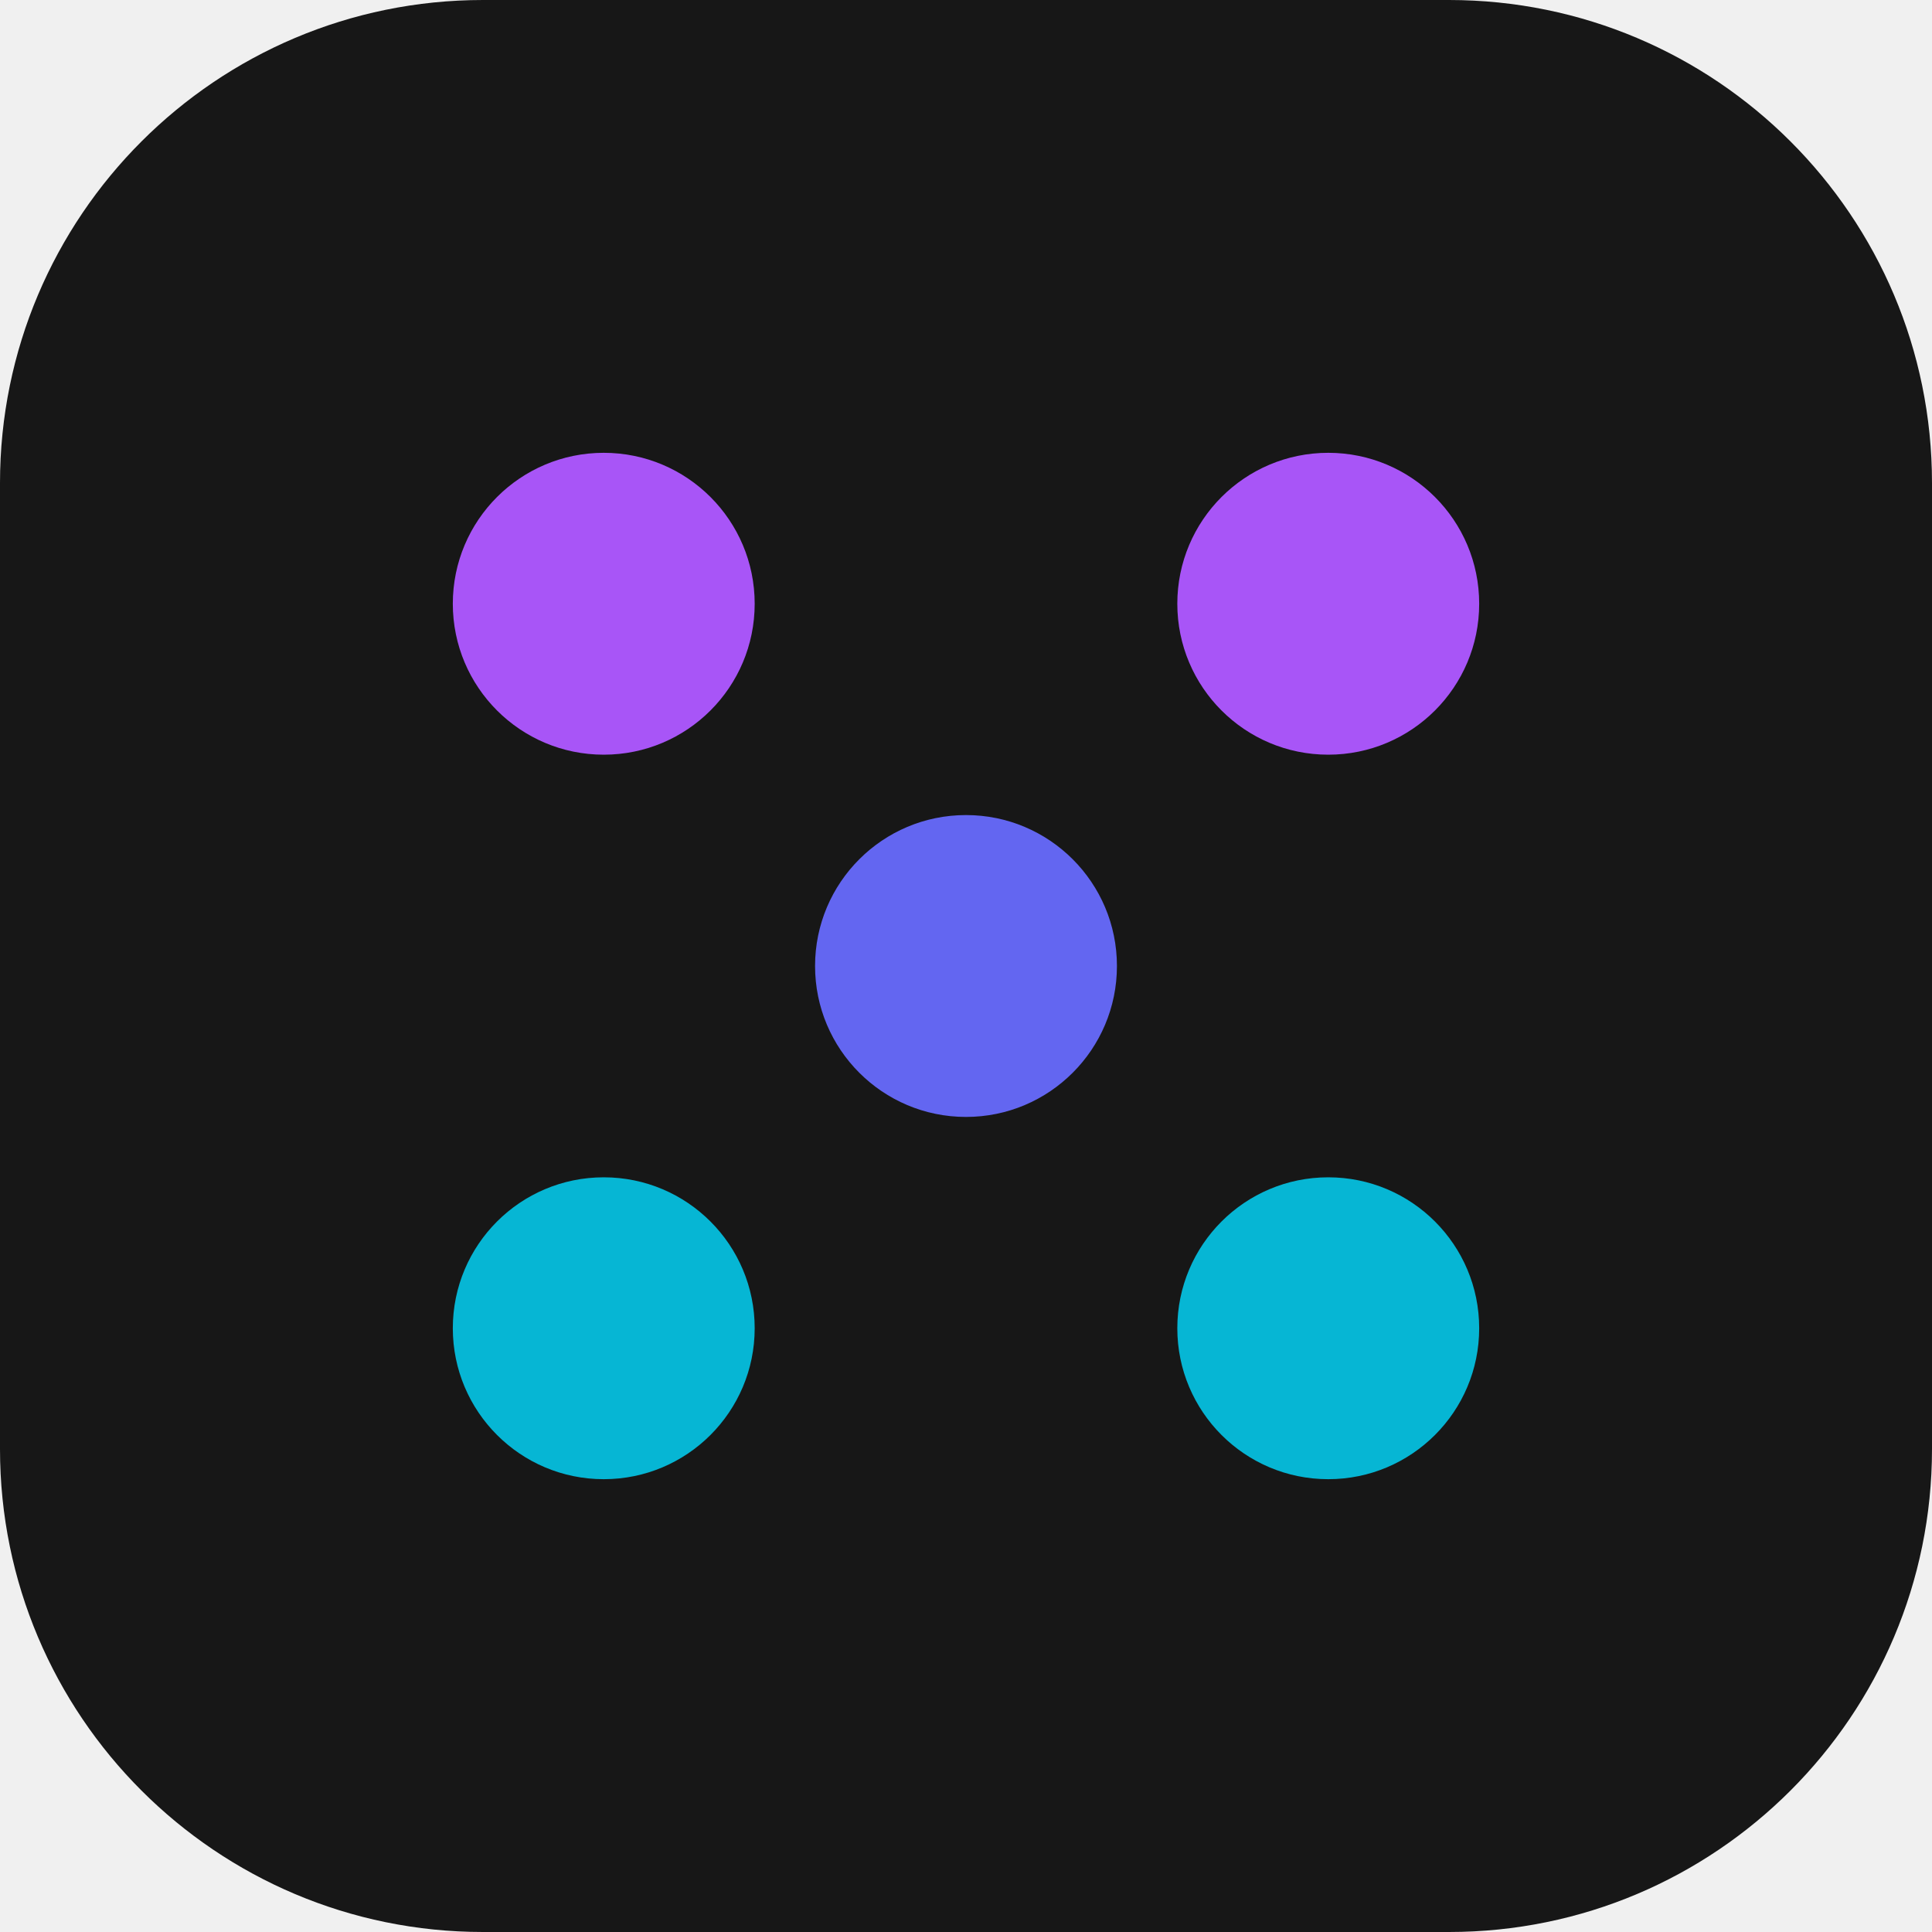
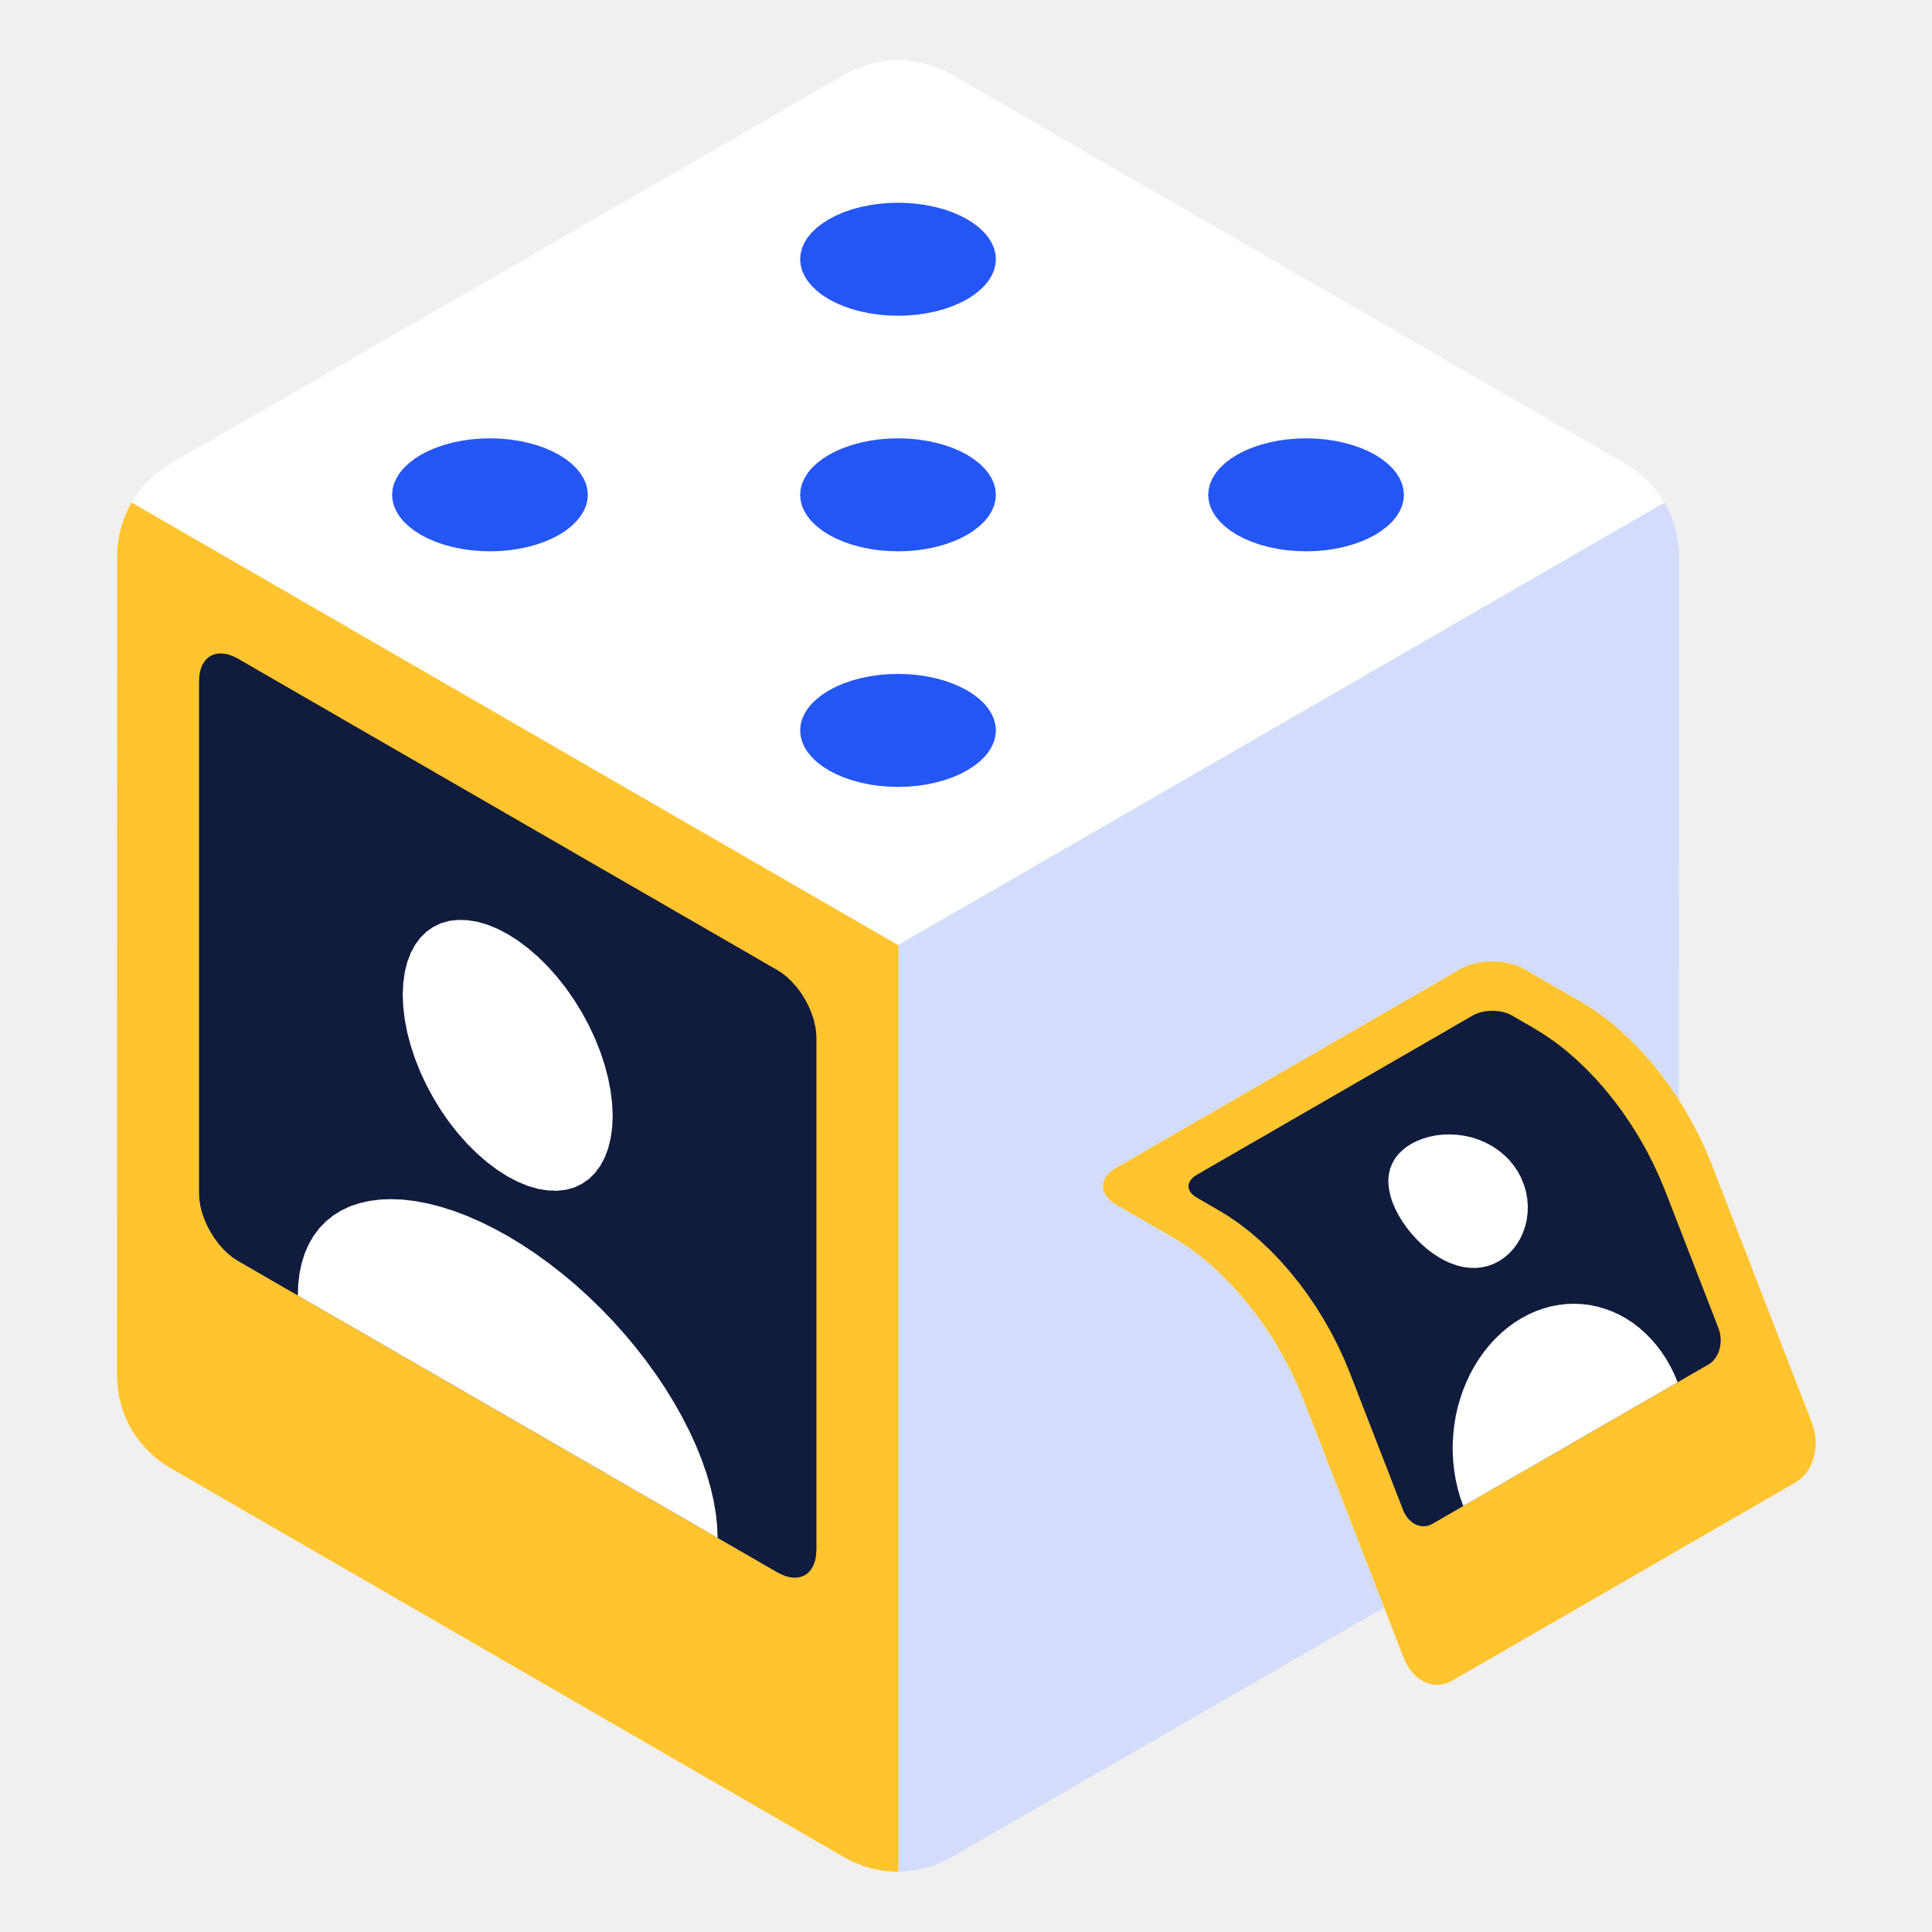
- <svg xmlns="http://www.w3.org/2000/svg" viewBox="0 0 32 32">
-   <rect width="32" height="32" rx="8" fill="#171717" />
-   <circle cx="10" cy="10" r="2.5" fill="#a855f7" />
-   <circle cx="22" cy="10" r="2.5" fill="#a855f7" />
-   <circle cx="16" cy="16" r="2.5" fill="#6366f1" />
-   <circle cx="10" cy="22" r="2.5" fill="#06b6d4" />
-   <circle cx="22" cy="22" r="2.5" fill="#06b6d4" />
+ <svg xmlns="http://www.w3.org/2000/svg" width="512" height="512" viewBox="0 0 512 512" fill="none">
+   <path d="M43.5 154L225 258V438L43.5 336V154Z" fill="#101B3D" />
+   <path d="M304.5 313L396 259.5L441.5 294L467 360L373.5 415.5L351 360L304.5 313Z" fill="#101B3D" />
+   <path d="M237.94 250.663V250.68H237.957H237.973H237.99H238.006H238.023V250.663H238.039L441.175 133.381L440.483 132.162L438.918 129.988L437.172 127.945L435.228 126.1L433.103 124.437L430.846 122.987L252.156 19.756L249.768 18.52L247.264 17.515L244.694 16.758L242.059 16.264L239.374 16H236.689L234.02 16.247L231.385 16.758L228.798 17.515L226.311 18.52L223.923 19.739L45.166 122.888L42.91 124.338L40.801 126.001L38.857 127.863L37.095 129.889L35.53 132.08L34.789 133.381L237.924 250.663H237.94ZM258.02 78.199L256.323 79.286L254.429 80.275L252.387 81.148L250.212 81.905L247.906 82.531L245.501 83.025L243.047 83.388L240.527 83.602L237.99 83.668L235.437 83.602L232.916 83.388L230.462 83.025L228.057 82.531L225.751 81.905L223.577 81.148L221.534 80.275L219.64 79.286L217.943 78.199L216.428 77.013L215.11 75.761L214.023 74.427L213.166 73.043L212.54 71.627L212.178 70.161L212.046 68.695L212.178 67.229L212.54 65.779L213.166 64.346L214.023 62.962L215.11 61.645L216.428 60.376L217.943 59.207L219.64 58.119L221.534 57.131L223.577 56.258L225.751 55.5L228.057 54.874L230.462 54.38L232.916 54.018L235.437 53.804L237.99 53.721L240.527 53.804L243.047 54.018L245.501 54.38L247.906 54.874L250.212 55.5L252.387 56.258L254.429 57.131L256.323 58.119L258.02 59.207L259.536 60.376L260.853 61.645L261.94 62.962L262.797 64.346L263.423 65.779L263.785 67.229L263.917 68.695L263.785 70.161L263.423 71.627L262.797 73.043L261.94 74.427L260.853 75.761L259.536 77.013L258.02 78.199ZM149.896 140.629L148.183 141.716L146.289 142.704L144.247 143.577L142.072 144.335L139.766 144.961L137.378 145.455L134.907 145.817L132.387 146.032L129.85 146.098L127.297 146.032L124.793 145.817L122.322 145.455L119.917 144.961L117.627 144.335L115.437 143.577L113.394 142.704L111.5 141.716L109.803 140.629L108.288 139.443L106.97 138.191L105.883 136.857L105.026 135.473L104.417 134.056L104.038 132.607L103.906 131.141L104.038 129.658L104.417 128.209L105.026 126.792L105.883 125.408L106.97 124.074L108.288 122.822L109.803 121.636L111.5 120.549L113.394 119.561L115.437 118.688L117.627 117.93L119.917 117.304L122.322 116.81L124.793 116.448L127.297 116.233L129.85 116.168L132.387 116.233L134.907 116.448L137.378 116.81L139.766 117.304L142.072 117.93L144.247 118.688L146.289 119.561L148.183 120.549L149.896 121.636L151.412 122.822L152.713 124.074L153.8 125.408L154.657 126.792L155.283 128.209L155.645 129.658L155.777 131.141L155.645 132.607L155.283 134.056L154.657 135.473L153.8 136.857L152.713 138.191L151.412 139.443L149.896 140.629ZM258.02 140.629L256.323 141.716L254.429 142.704L252.387 143.577L250.212 144.335L247.906 144.961L245.501 145.455L243.047 145.817L240.527 146.032L237.99 146.098L235.437 146.032L232.916 145.817L230.462 145.455L228.057 144.961L225.751 144.335L223.577 143.577L221.534 142.704L219.64 141.716L217.943 140.629L216.428 139.443L215.11 138.191L214.023 136.857L213.166 135.473L212.54 134.056L212.178 132.607L212.046 131.141L212.178 129.658L212.54 128.209L213.166 126.792L214.023 125.408L215.11 124.074L216.428 122.822L217.943 121.636L219.64 120.549L221.534 119.561L223.577 118.688L225.751 117.93L228.057 117.304L230.462 116.81L232.916 116.448L235.437 116.233L237.99 116.168L240.527 116.233L243.047 116.448L245.501 116.81L247.906 117.304L250.212 117.93L252.387 118.688L254.429 119.561L256.323 120.549L258.02 121.636L259.536 122.822L260.853 124.074L261.94 125.408L262.797 126.792L263.423 128.209L263.785 129.658L263.917 131.141L263.785 132.607L263.423 134.056L262.797 135.473L261.94 136.857L260.853 138.191L259.536 139.443L258.02 140.629ZM367.676 139.443L366.16 140.629L364.463 141.716L362.569 142.704L360.527 143.577L358.336 144.335L356.046 144.961L353.641 145.455L351.187 145.817L348.667 146.032L346.113 146.098L343.577 146.032L341.056 145.817L338.586 145.455L336.197 144.961L333.891 144.335L331.717 143.577L329.674 142.704L327.78 141.716L326.067 140.629L324.551 139.443L323.25 138.191L322.163 136.857L321.306 135.473L320.68 134.056L320.318 132.607L320.186 131.141L320.318 129.658L320.68 128.209L321.306 126.792L322.163 125.408L323.25 124.074L324.551 122.822L326.067 121.636L327.78 120.549L329.674 119.561L331.717 118.688L333.891 117.93L336.197 117.304L338.586 116.81L341.056 116.448L343.577 116.233L346.113 116.168L348.667 116.233L351.187 116.448L353.641 116.81L356.046 117.304L358.336 117.93L360.527 118.688L362.569 119.561L364.463 120.549L366.16 121.636L367.676 122.822L368.993 124.074L370.081 125.408L370.937 126.792L371.547 128.209L371.925 129.658L372.057 131.141L371.925 132.607L371.547 134.056L370.937 135.473L370.081 136.857L368.993 138.191L367.676 139.443ZM259.536 201.889L258.02 203.058L256.323 204.146L254.429 205.134L252.387 206.007L250.212 206.765L247.906 207.391L245.501 207.901L243.047 208.247L240.527 208.461L237.99 208.544L235.437 208.461L232.916 208.247L230.462 207.901L228.057 207.391L225.751 206.765L223.577 206.007L221.534 205.134L219.64 204.146L217.943 203.058L216.428 201.889L215.11 200.621L214.023 199.303L213.166 197.919L212.54 196.486L212.178 195.036L212.046 193.57L212.178 192.104L212.54 190.638L213.166 189.222L214.023 187.838L215.11 186.504L216.428 185.252L217.943 184.066L219.64 182.979L221.534 181.99L223.577 181.117L225.751 180.36L228.057 179.734L230.462 179.24L232.916 178.877L235.437 178.663L237.99 178.597L240.527 178.663L243.047 178.877L245.501 179.24L247.906 179.734L250.212 180.36L252.387 181.117L254.429 181.99L256.323 182.979L258.02 184.066L259.536 185.252L260.853 186.504L261.94 187.838L262.797 189.222L263.423 190.638L263.785 192.104L263.917 193.57L263.785 195.036L263.423 196.486L262.797 197.919L261.94 199.303L260.853 200.621L259.536 201.889Z" fill-rule="evenodd" clip-rule="evenodd" fill="white" />
+   <path d="M237.924 250.482H237.907V250.498H237.891V250.515L237.875 250.531V250.548V250.564V496H239.275L241.943 495.753L244.579 495.242L247.165 494.485L249.652 493.48L252.041 492.261L366.819 426.026L366.391 424.906L364.974 421.266L363.574 417.642L362.157 414.001L360.741 410.361L359.341 406.737L357.924 403.097L356.507 399.456L355.107 395.816L353.691 392.192L352.274 388.552L350.874 384.911L349.457 381.288L348.057 377.647L346.641 374.007L345.224 370.383L343.708 366.759L342.012 363.168L340.167 359.643L338.19 356.184L336.065 352.824L333.809 349.562L331.437 346.416L328.982 343.418L326.413 340.568L323.777 337.883L321.092 335.379L318.341 333.073L315.541 330.965L312.741 329.071L309.924 327.39L307.091 325.76L304.274 324.129L301.457 322.498L298.64 320.884L295.807 319.253L294.786 318.561L293.913 317.82L293.221 317.013L292.71 316.156L292.414 315.267L292.299 314.361L292.414 313.455L292.71 312.565L293.221 311.725L293.913 310.902L294.786 310.161L295.807 309.469L298.575 307.887L301.342 306.29L304.109 304.692L306.86 303.094L309.627 301.496L312.395 299.898L315.162 298.301L317.929 296.703L320.68 295.121L323.448 293.524L326.215 291.926L328.982 290.328L331.75 288.73L334.5 287.132L337.268 285.535L340.035 283.937L342.802 282.339L345.57 280.758L348.321 279.16L351.088 277.562L353.855 275.964L356.623 274.366L359.39 272.769L362.141 271.171L364.908 269.573L367.676 267.992L370.443 266.394L373.21 264.796L375.961 263.198L378.728 261.6L381.496 260.003L384.263 258.405L387.03 256.807L388.2 256.214L389.501 255.72L390.901 255.325L392.384 255.028L393.932 254.847L395.481 254.797L397.045 254.847L398.577 255.028L400.06 255.325L401.476 255.72L402.778 256.214L403.947 256.807L406.764 258.438L409.597 260.069L412.414 261.699L415.231 263.33L418.048 264.961L420.881 266.641L423.681 268.535L426.481 270.627L429.216 272.95L431.917 275.454L434.553 278.122L437.122 280.972L439.577 283.986L441.949 287.116L444.205 290.377L444.93 291.547L444.963 147.432L444.831 144.747L444.452 142.095L443.81 139.475L442.937 136.939L441.817 134.501L441.076 133.2L237.924 250.482Z" fill-rule="evenodd" clip-rule="evenodd" fill="#D3DDFB" />
+   <path d="M259.535 77.013L260.853 75.761L261.94 74.427L262.797 73.043L263.423 71.626L263.785 70.16L263.917 68.694L263.785 67.228L263.423 65.779L262.797 64.346L261.94 62.962L260.853 61.644L259.535 60.376L258.02 59.206L256.323 58.119L254.429 57.131L252.387 56.258L250.212 55.5L247.906 54.874L245.501 54.38L243.047 54.018L240.527 53.804L237.99 53.721L235.437 53.804L232.916 54.018L230.462 54.38L228.057 54.874L225.751 55.5L223.577 56.258L221.534 57.131L219.64 58.119L217.943 59.206L216.428 60.376L215.11 61.644L214.023 62.962L213.166 64.346L212.54 65.779L212.178 67.228L212.046 68.694L212.178 70.16L212.54 71.626L213.166 73.043L214.023 74.427L215.11 75.761L216.428 77.013L217.943 78.199L219.64 79.286L221.534 80.274L223.577 81.147L225.751 81.905L228.057 82.531L230.462 83.025L232.916 83.388L235.437 83.602L237.99 83.668L240.527 83.602L243.047 83.388L245.501 83.025L247.906 82.531L250.212 81.905L252.387 81.147L254.429 80.274L256.323 79.286L258.02 78.199L259.535 77.013ZM151.412 139.443L152.713 138.191L153.8 136.856L154.657 135.473L155.283 134.056L155.645 132.607L155.777 131.141L155.645 129.658L155.283 128.209L154.657 126.792L153.8 125.408L152.713 124.074L151.412 122.822L149.896 121.636L148.183 120.549L146.289 119.561L144.246 118.688L142.072 117.93L139.766 117.304L137.378 116.81L134.907 116.447L132.386 116.233L129.85 116.167L127.297 116.233L124.793 116.447L122.322 116.81L119.917 117.304L117.627 117.93L115.437 118.688L113.394 119.561L111.5 120.549L109.803 121.636L108.288 122.822L106.97 124.074L105.883 125.408L105.026 126.792L104.417 128.209L104.038 129.658L103.906 131.141L104.038 132.607L104.417 134.056L105.026 135.473L105.883 136.856L106.97 138.191L108.288 139.443L109.803 140.629L111.5 141.716L113.394 142.704L115.437 143.577L117.627 144.335L119.917 144.961L122.322 145.455L124.793 145.817L127.297 146.031L129.85 146.097L132.386 146.031L134.907 145.817L137.378 145.455L139.766 144.961L142.072 144.335L144.246 143.577L146.289 142.704L148.183 141.716L149.896 140.629L151.412 139.443ZM259.535 139.443L260.853 138.191L261.94 136.856L262.797 135.473L263.423 134.056L263.785 132.607L263.917 131.141L263.785 129.658L263.423 128.209L262.797 126.792L261.94 125.408L260.853 124.074L259.535 122.822L258.02 121.636L256.323 120.549L254.429 119.561L252.387 118.688L250.212 117.93L247.906 117.304L245.501 116.81L243.047 116.447L240.527 116.233L237.99 116.167L235.437 116.233L232.916 116.447L230.462 116.81L228.057 117.304L225.751 117.93L223.577 118.688L221.534 119.561L219.64 120.549L217.943 121.636L216.428 122.822L215.11 124.074L214.023 125.408L213.166 126.792L212.54 128.209L212.178 129.658L212.046 131.141L212.178 132.607L212.54 134.056L213.166 135.473L214.023 136.856L215.11 138.191L216.428 139.443L217.943 140.629L219.64 141.716L221.534 142.704L223.577 143.577L225.751 144.335L228.057 144.961L230.462 145.455L232.916 145.817L235.437 146.031L237.99 146.097L240.527 146.031L243.047 145.817L245.501 145.455L247.906 144.961L250.212 144.335L252.387 143.577L254.429 142.704L256.323 141.716L258.02 140.629L259.535 139.443ZM368.993 138.191L370.08 136.856L370.937 135.473L371.546 134.056L371.925 132.607L372.057 131.141L371.925 129.658L371.546 128.209L370.937 126.792L370.08 125.408L368.993 124.074L367.676 122.822L366.16 121.636L364.463 120.549L362.569 119.561L360.527 118.688L358.336 117.93L356.046 117.304L353.641 116.81L351.187 116.447L348.667 116.233L346.113 116.167L343.577 116.233L341.056 116.447L338.586 116.81L336.197 117.304L333.891 117.93L331.717 118.688L329.674 119.561L327.78 120.549L326.067 121.636L324.551 122.822L323.25 124.074L322.163 125.408L321.306 126.792L320.68 128.209L320.318 129.658L320.186 131.141L320.318 132.607L320.68 134.056L321.306 135.473L322.163 136.856L323.25 138.191L324.551 139.443L326.067 140.629L327.78 141.716L329.674 142.704L331.717 143.577L333.891 144.335L336.197 144.961L338.586 145.455L341.056 145.817L343.577 146.031L346.113 146.097L348.667 146.031L351.187 145.817L353.641 145.455L356.046 144.961L358.336 144.335L360.527 143.577L362.569 142.704L364.463 141.716L366.16 140.629L367.676 139.443L368.993 138.191ZM260.853 200.62L261.94 199.303L262.797 197.919L263.423 196.486L263.785 195.036L263.917 193.57L263.785 192.104L263.423 190.638L262.797 189.222L261.94 187.838L260.853 186.504L259.535 185.252L258.02 184.066L256.323 182.979L254.429 181.99L252.387 181.117L250.212 180.36L247.906 179.734L245.501 179.239L243.047 178.877L240.527 178.663L237.99 178.597L235.437 178.663L232.916 178.877L230.462 179.239L228.057 179.734L225.751 180.36L223.577 181.117L221.534 181.99L219.64 182.979L217.943 184.066L216.428 185.252L215.11 186.504L214.023 187.838L213.166 189.222L212.54 190.638L212.178 192.104L212.046 193.57L212.178 195.036L212.54 196.486L213.166 197.919L214.023 199.303L215.11 200.62L216.428 201.889L217.943 203.058L219.64 204.145L221.534 205.134L223.577 206.007L225.751 206.764L228.057 207.39L230.462 207.901L232.916 208.247L235.437 208.461L237.99 208.544L240.527 208.461L243.047 208.247L245.501 207.901L247.906 207.39L250.212 206.764L252.387 206.007L254.429 205.134L256.323 204.145L258.02 203.058L259.535 201.889L260.853 200.62Z" fill-rule="evenodd" clip-rule="evenodd" fill="#2456F5" />
+   <path d="M238.089 250.548V250.531L238.072 250.515V250.498H238.056V250.482H238.039L34.887 133.183L34.196 134.402L33.075 136.84L32.203 139.393L31.56 141.996L31.181 144.664L31.049 147.333L31 364.568L31.132 367.253L31.511 369.905L32.153 372.524L33.026 375.061L34.146 377.499L35.48 379.838L37.045 382.012L38.791 384.055L40.735 385.9L42.86 387.563L45.117 389.013L223.807 492.244L226.196 493.48L228.699 494.485L231.269 495.242L233.905 495.736L236.59 496H238.089V250.564V250.548ZM208.686 259.031L209.971 260.283L211.189 261.666L212.31 263.182L213.331 264.813L214.22 266.493L214.962 268.222L215.571 269.968L215.999 271.714L216.263 273.395L216.362 275.009V278.237V281.466V284.695V287.923V291.152V294.397V297.625V300.854V304.082V307.311V310.556V313.784V317.013V320.242V323.47V326.699V329.944V333.172V336.401V339.629V342.858V346.103V349.331V352.56V355.789V359.017V362.246V365.491V368.719V371.948V375.176V378.405V381.65V384.878V388.107V391.336V394.564V397.793V401.038V404.266V407.495V410.723L216.263 412.239L215.999 413.606L215.571 414.841L214.962 415.896L214.22 416.769L213.331 417.428L212.31 417.872L211.189 418.086L209.971 418.07L208.686 417.839L207.368 417.378L206.017 416.703L203.2 415.089L200.4 413.458L197.6 411.843L194.8 410.229L191.999 408.615L189.199 406.984L186.399 405.37L183.582 403.756L180.782 402.141L177.982 400.511L175.181 398.896L172.381 397.282L169.581 395.668L166.78 394.053L163.98 392.423L161.163 390.808L158.363 389.194L155.563 387.58L152.763 385.949L149.962 384.335L147.162 382.721L144.362 381.106L141.545 379.476L138.745 377.861L135.944 376.247L133.144 374.633L130.344 373.019L127.544 371.388L124.743 369.773L121.927 368.159L119.126 366.545L116.326 364.914L113.526 363.3L110.725 361.686L107.925 360.071L105.125 358.441L102.308 356.826L99.508 355.212L96.708 353.598L93.907 351.983L91.107 350.353L88.307 348.738L85.507 347.124L82.706 345.51L79.889 343.879L77.089 342.265L74.289 340.651L71.489 339.036L68.688 337.406L65.888 335.791L63.088 334.177L61.737 333.304L60.403 332.217L59.118 330.981L57.916 329.598L56.779 328.066L55.774 326.452L54.868 324.771L54.127 323.042L53.517 321.279L53.089 319.55L52.826 317.87L52.743 316.255V313.027V309.798V306.57V303.341V300.096V296.867V293.639V290.41V287.182V283.953V280.708V277.48V274.251V271.023V267.794V264.549V261.32V258.092V254.863V251.635V248.406V245.161V241.933V238.704V235.476V232.247V229.002V225.773V222.545V219.316V216.088V212.859V209.614V206.386V203.157V199.929V196.7V193.455V190.226V186.998V183.769V180.541L52.826 179.025L53.089 177.642L53.517 176.423L54.127 175.368L54.868 174.495L55.774 173.837L56.779 173.392L57.916 173.178L59.118 173.194L60.403 173.425L61.737 173.886L63.088 174.561L65.888 176.176L68.688 177.806L71.489 179.421L74.289 181.035L77.089 182.649L79.889 184.28L82.706 185.894L85.507 187.508L88.307 189.123L91.107 190.753L93.907 192.368L96.708 193.982L99.508 195.596L102.308 197.211L105.125 198.841L107.925 200.456L110.725 202.07L113.526 203.684L116.326 205.315L119.126 206.929L121.927 208.543L124.743 210.158L127.544 211.772L130.344 213.403L133.144 215.017L135.944 216.631L138.745 218.246L141.545 219.876L144.362 221.491L147.162 223.105L149.962 224.719L152.763 226.35L155.563 227.964L158.363 229.578L161.163 231.193L163.98 232.807L166.78 234.438L169.581 236.052L172.381 237.666L175.181 239.281L177.982 240.911L180.782 242.526L183.582 244.14L186.399 245.754L189.199 247.385L191.999 248.999L194.8 250.613L197.6 252.228L200.4 253.842L203.2 255.473L206.017 257.087L207.368 257.96L208.686 259.031ZM294.786 310.161L293.913 310.902L293.221 311.725L292.71 312.565L292.414 313.455L292.299 314.361L292.414 315.267L292.71 316.156L293.221 317.013L293.913 317.82L294.786 318.561L295.807 319.253L298.64 320.884L301.457 322.498L304.274 324.129L307.091 325.76L309.924 327.39L312.741 329.071L315.541 330.965L318.341 333.073L321.092 335.38L323.777 337.883L326.413 340.568L328.982 343.418L331.437 346.416L333.809 349.562L336.065 352.824L338.19 356.184L340.167 359.643L342.012 363.168L343.708 366.759L345.224 370.383L346.641 374.007L348.057 377.647L349.457 381.288L350.874 384.911L352.274 388.552L353.691 392.192L355.107 395.816L356.507 399.456L357.924 403.097L359.341 406.737L360.741 410.361L362.157 414.001L363.574 417.642L364.974 421.266L366.391 424.906L367.791 428.546L369.207 432.17L370.624 435.811L372.024 439.451L372.65 440.835L373.408 442.103L374.297 443.256L375.286 444.244L376.356 445.084L377.493 445.727L378.695 446.188L379.931 446.452L381.166 446.501L382.385 446.353L383.588 446.007L384.724 445.463L387.492 443.865L390.259 442.284L393.01 440.686L395.777 439.089L398.544 437.491L401.312 435.893L404.079 434.295L406.83 432.697L409.597 431.099L412.365 429.502L415.132 427.92L417.899 426.323L420.65 424.725L423.417 423.127L426.185 421.529L428.952 419.931L431.719 418.334L434.47 416.736L437.238 415.154L440.005 413.557L442.772 411.959L445.523 410.361L448.29 408.763L451.058 407.165L453.825 405.568L456.592 403.97L459.343 402.388L462.111 400.791L464.878 399.193L467.645 397.595L470.413 395.997L473.164 394.399L475.931 392.802L477.002 392.077L477.973 391.171L478.846 390.1L479.604 388.898L480.214 387.58L480.675 386.163L480.988 384.664L481.153 383.116L481.136 381.568L480.971 380.003L480.642 378.487L480.164 377.021L478.764 373.381L477.347 369.741L475.931 366.1L474.531 362.476L473.114 358.836L471.697 355.196L470.297 351.572L468.881 347.931L467.464 344.291L466.064 340.667L464.647 337.027L463.247 333.386L461.831 329.762L460.414 326.122L459.014 322.482L457.597 318.841L456.181 315.218L454.781 311.577L453.364 307.937L451.848 304.329L450.152 300.738L448.307 297.213L446.33 293.754L444.205 290.377L441.949 287.116L439.577 283.986L437.122 280.972L434.553 278.122L431.917 275.454L429.216 272.95L426.481 270.627L423.681 268.535L420.881 266.641L418.047 264.961L415.231 263.33L412.414 261.699L409.597 260.069L406.764 258.438L403.947 256.807L402.778 256.214L401.476 255.72L400.06 255.325L398.577 255.028L397.045 254.847L395.481 254.797L393.932 254.847L392.384 255.028L390.901 255.325L389.501 255.72L388.2 256.214L387.03 256.807L384.263 258.405L381.496 260.003L378.728 261.6L375.961 263.198L373.21 264.796L370.443 266.394L367.676 267.992L364.908 269.573L362.141 271.171L359.39 272.769L356.623 274.366L353.855 275.964L351.088 277.562L348.321 279.16L345.57 280.758L342.802 282.339L340.035 283.937L337.268 285.535L334.5 287.132L331.75 288.73L328.982 290.328L326.215 291.926L323.448 293.524L320.68 295.121L317.929 296.703L315.162 298.301L312.395 299.898L309.627 301.496L306.86 303.094L304.109 304.692L301.342 306.29L298.575 307.887L295.807 309.469L294.786 310.161ZM391.824 268.436L392.68 268.189L393.586 268.008L394.525 267.909L395.481 267.86L396.436 267.909L397.375 268.008L398.281 268.189L399.137 268.436L399.945 268.733L400.653 269.095L403.47 270.726L406.286 272.357L409.103 274.07L411.903 275.997L414.687 278.139L417.422 280.478L420.107 283.014L422.726 285.716L425.262 288.582L427.717 291.613L430.056 294.775L432.28 298.053L434.388 301.43L436.348 304.889L438.16 308.431L439.807 312.005L441.306 315.629L442.723 319.253L444.123 322.894L445.54 326.517L446.94 330.158L448.356 333.782L449.757 337.406L451.173 341.046L452.573 344.67L453.99 348.294L455.39 351.934L455.687 352.824L455.884 353.762L455.983 354.701L456 355.657L455.901 356.596L455.703 357.518L455.423 358.391L455.044 359.198L454.583 359.923L454.056 360.582L453.463 361.126L452.804 361.587L449.987 363.201L447.17 364.832L444.354 366.463L441.537 368.077L438.72 369.708L435.903 371.338L433.087 372.953L430.27 374.583L427.47 376.214L424.653 377.845L421.836 379.459L419.019 381.09L416.203 382.721L413.386 384.335L410.569 385.966L407.752 387.596L404.936 389.211L402.119 390.841L399.302 392.472L396.485 394.103L393.669 395.717L390.852 397.348L388.035 398.979L385.218 400.593L382.402 402.224L379.585 403.854L378.893 404.184L378.168 404.398L377.411 404.48L376.653 404.447L375.912 404.299L375.17 404.003L374.479 403.607L373.82 403.097L373.21 402.487L372.683 401.795L372.205 401.021L371.826 400.165L370.426 396.541L369.01 392.917L367.61 389.277L366.193 385.653L364.793 382.029L363.376 378.388L361.976 374.765L360.559 371.141L359.159 367.5L357.743 363.876L356.26 360.253L354.597 356.678L352.785 353.137L350.824 349.677L348.716 346.284L346.492 343.006L344.153 339.86L341.699 336.829L339.162 333.963L336.543 331.245L333.858 328.725L331.124 326.369L328.356 324.244L325.54 322.301L322.723 320.604L319.923 318.973L317.106 317.342L316.463 316.931L315.936 316.469L315.508 315.975L315.211 315.448L315.014 314.921L314.948 314.361L315.014 313.817L315.211 313.274L315.508 312.747L315.936 312.253L316.463 311.791L317.106 311.379L319.906 309.749L322.723 308.118L325.54 306.504L328.356 304.873L331.173 303.242L333.99 301.628L336.807 299.997L339.623 298.366L342.44 296.736L345.257 295.121L348.074 293.491L350.89 291.86L353.707 290.246L356.524 288.615L359.341 286.984L362.157 285.37L364.974 283.739L367.791 282.108L370.608 280.478L373.424 278.863L376.241 277.233L379.058 275.602L381.875 273.988L384.691 272.357L387.492 270.726L390.308 269.095L391.033 268.733L391.824 268.436Z" fill-rule="evenodd" clip-rule="evenodd" fill="#FFC42E" />
+   <path d="M160.241 282.224L159.071 278.699L157.671 275.174L156.04 271.714L154.212 268.321L152.186 265.027L149.995 261.881L147.656 258.916L145.185 256.148L142.616 253.595L139.964 251.305L137.279 249.279L134.544 247.55L131.826 246.133L129.125 245.029L126.473 244.272L123.903 243.86L121.432 243.778L119.093 244.041L116.903 244.651L114.876 245.606L113.048 246.874L111.417 248.472L110.017 250.366L108.848 252.541L107.925 254.979L107.266 257.647L106.871 260.546L106.723 263.61L106.871 266.839L107.266 270.183L107.925 273.625L108.848 277.117L110.017 280.642L111.417 284.167L113.048 287.627L114.876 291.02L116.903 294.314L119.093 297.461L121.432 300.426L123.903 303.193L126.473 305.746L129.125 308.036L131.826 310.062L134.544 311.791L137.279 313.208L139.964 314.312L142.616 315.069L145.185 315.481L147.656 315.563L149.995 315.3L152.186 314.69L154.212 313.735L156.04 312.467L157.671 310.869L159.071 308.975L160.241 306.8L161.163 304.362L161.822 301.694L162.234 298.795L162.366 295.731L162.234 292.502L161.822 289.159L161.163 285.716L160.241 282.224ZM395.365 303.687L393.619 302.765L391.807 302.007L389.929 301.397L388.019 300.986L386.091 300.722L384.181 300.623L382.303 300.689L380.458 300.903L378.695 301.266L377.015 301.776L375.434 302.402L373.984 303.143L372.65 304L371.48 304.972L370.443 306.026L369.586 307.196L368.911 308.431L368.4 309.749L368.071 311.132L367.922 312.582L367.972 314.081L368.186 315.629L368.565 317.227L369.108 318.841L369.817 320.472L370.657 322.086L371.645 323.701L372.749 325.282L373.968 326.814L375.286 328.28L376.686 329.68L378.152 330.965L379.684 332.135L381.265 333.172L382.879 334.078L384.51 334.803L386.174 335.38L387.821 335.775L389.468 335.989L391.099 336.022L392.697 335.857L394.245 335.511L395.761 334.968L397.194 334.243L398.544 333.353L399.796 332.299L400.949 331.097L401.971 329.746L402.86 328.264L403.601 326.666L404.194 324.969L404.606 323.207L404.837 321.395L404.886 319.533L404.738 317.672L404.408 315.811L403.865 313.982L403.157 312.203L402.251 310.49L401.163 308.892L399.928 307.377L398.528 306.01L396.996 304.774L395.365 303.687ZM187.222 390.463L186.58 388.618L185.938 386.789L185.196 384.928L184.439 383.067L183.582 381.189L182.725 379.311L181.754 377.433L180.798 375.539L179.744 373.661L178.673 371.767L177.52 369.889L176.367 368.011L175.132 366.15L173.88 364.288L172.546 362.46L171.228 360.615L169.811 358.803L168.411 357.008L166.929 355.229L165.446 353.466L163.914 351.753L162.366 350.023L160.752 348.36L159.154 346.696L157.49 345.098L155.826 343.484L154.13 341.952L152.433 340.42L150.687 338.954L148.941 337.504L147.178 336.121L145.399 334.737L143.604 333.452L141.809 332.151L139.997 330.949L138.185 329.763L136.373 328.659L134.544 327.555L132.732 326.55L130.904 325.562L129.092 324.656L127.28 323.767L125.485 322.992L123.689 322.202L121.927 321.543L120.148 320.868L118.401 320.324L116.655 319.764L114.959 319.336L113.262 318.907L111.598 318.594L109.935 318.281L108.337 318.1L106.723 317.902L105.191 317.853L103.642 317.787L102.16 317.837L100.677 317.902L99.277 318.084L97.861 318.265L96.543 318.561L95.209 318.874L93.957 319.286L92.721 319.714L91.568 320.258L90.415 320.802L89.344 321.46L88.29 322.136L87.335 322.91L86.363 323.684L85.507 324.574L84.65 325.447L83.909 326.452L83.151 327.44L82.509 328.544L81.866 329.631L80.812 332.019L79.988 334.589L79.395 337.34L79.033 340.255L78.918 343.319L81.701 344.933L84.485 346.531L87.252 348.145L90.036 349.743L92.82 351.358L95.604 352.955L98.388 354.553L101.172 356.167L103.955 357.765L106.723 359.38L109.507 360.977L112.29 362.592L115.074 364.189L117.858 365.804L120.642 367.402L123.426 369.016L126.193 370.614L128.977 372.228L131.76 373.826L134.544 375.44L137.328 377.038L140.112 378.652L142.896 380.25L145.679 381.864L148.447 383.462L151.231 385.076L154.014 386.674L156.798 388.288L159.582 389.886L162.366 391.5L165.15 393.098L167.917 394.712L170.701 396.31L173.485 397.924L176.268 399.522L179.052 401.137L181.836 402.734L184.62 404.349L187.387 405.946L190.171 407.561L190.056 404.349L189.693 401.038L189.1 397.595L188.277 394.07L187.222 390.463ZM438.934 356.448L437.485 354.784L435.953 353.235L434.322 351.802L432.625 350.517L430.846 349.364L429.018 348.36L427.124 347.503L425.18 346.795L423.22 346.235L421.21 345.823L419.184 345.592L417.141 345.51L415.099 345.576L413.056 345.823L411.03 346.202L409.037 346.762L407.06 347.454L405.117 348.31L403.239 349.315L401.411 350.452L399.648 351.736L397.951 353.153L396.321 354.701L394.789 356.365L393.356 358.128L392.005 360.022L390.769 361.999L389.633 364.058L388.628 366.199L387.722 368.423L386.948 370.696L386.289 373.019L385.762 375.391L385.383 377.795L385.119 380.217L384.988 382.655V385.093L385.136 387.514L385.4 389.919L385.811 392.291L386.338 394.614L386.997 396.903L387.788 399.111L390.489 397.562L393.191 395.997L395.909 394.432L398.61 392.868L401.312 391.303L404.03 389.738L406.731 388.189L409.432 386.625L412.134 385.06L414.852 383.495L417.553 381.93L420.255 380.365L422.956 378.817L425.674 377.252L428.376 375.687L431.077 374.122L433.778 372.557L436.496 370.992L439.198 369.444L441.899 367.879L444.601 366.314L443.695 364.156L442.673 362.097L441.537 360.104L440.285 358.226L438.934 356.448Z" fill-rule="evenodd" clip-rule="evenodd" fill="white" />
</svg>
